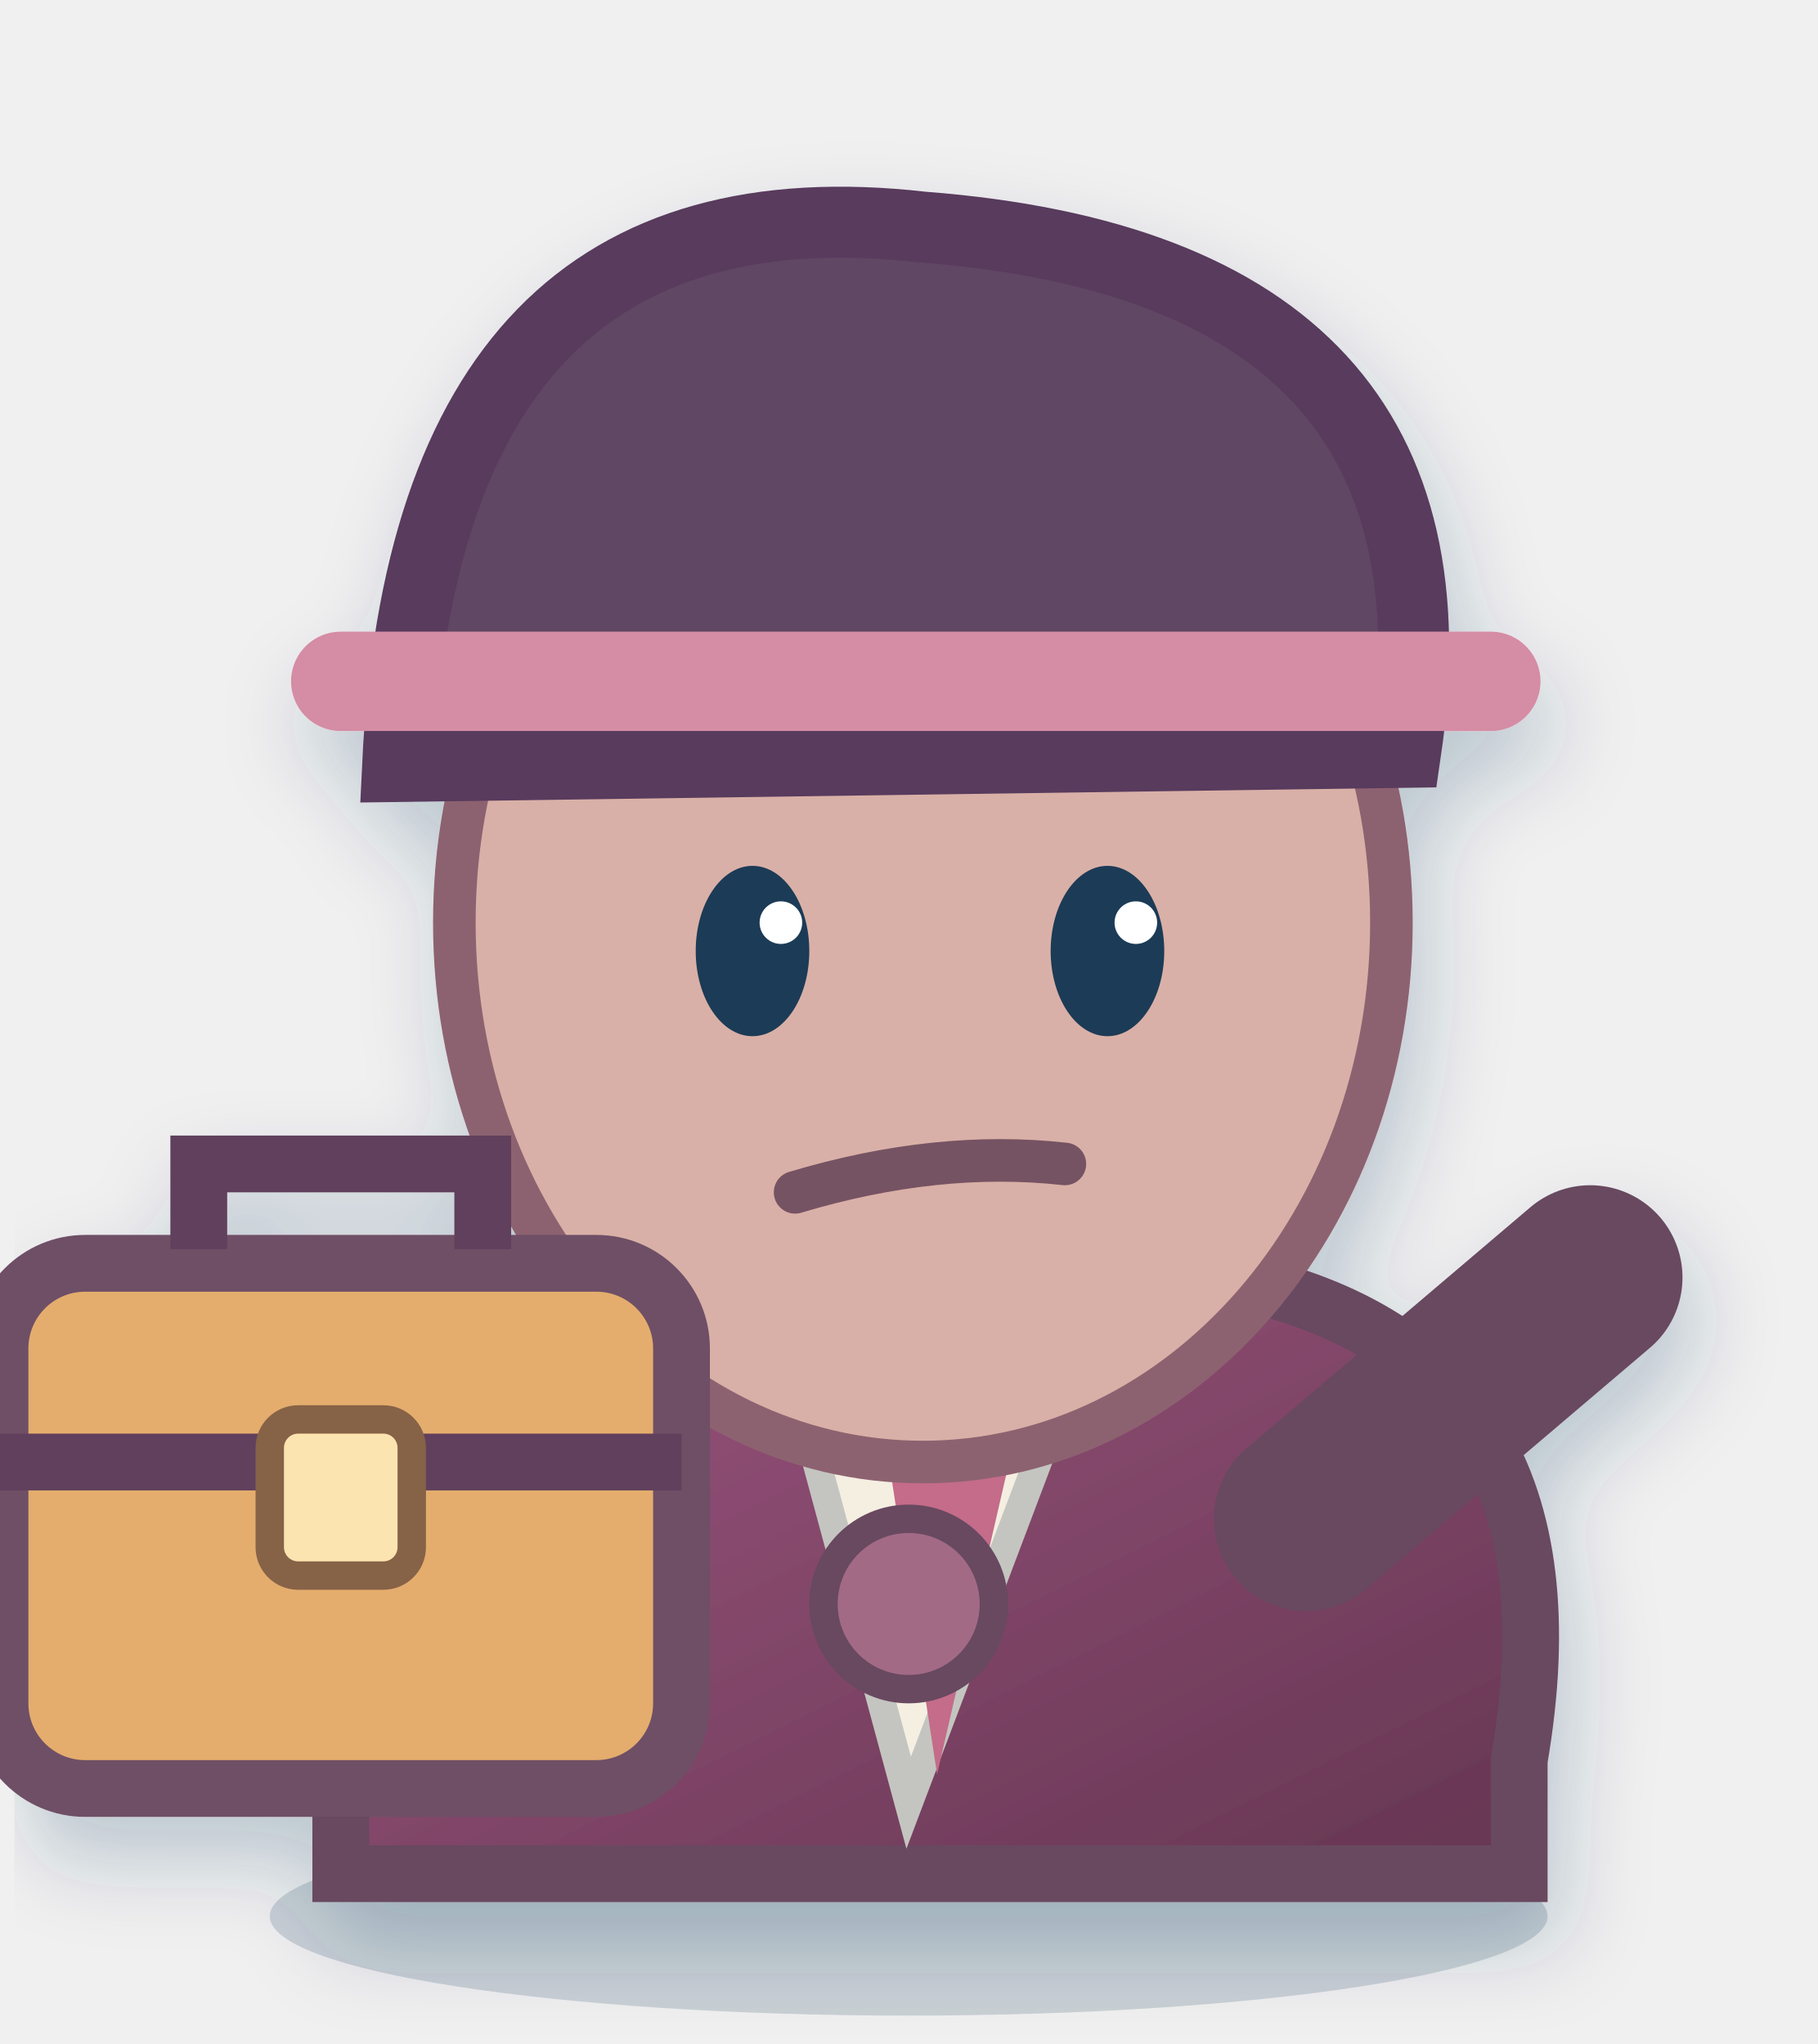
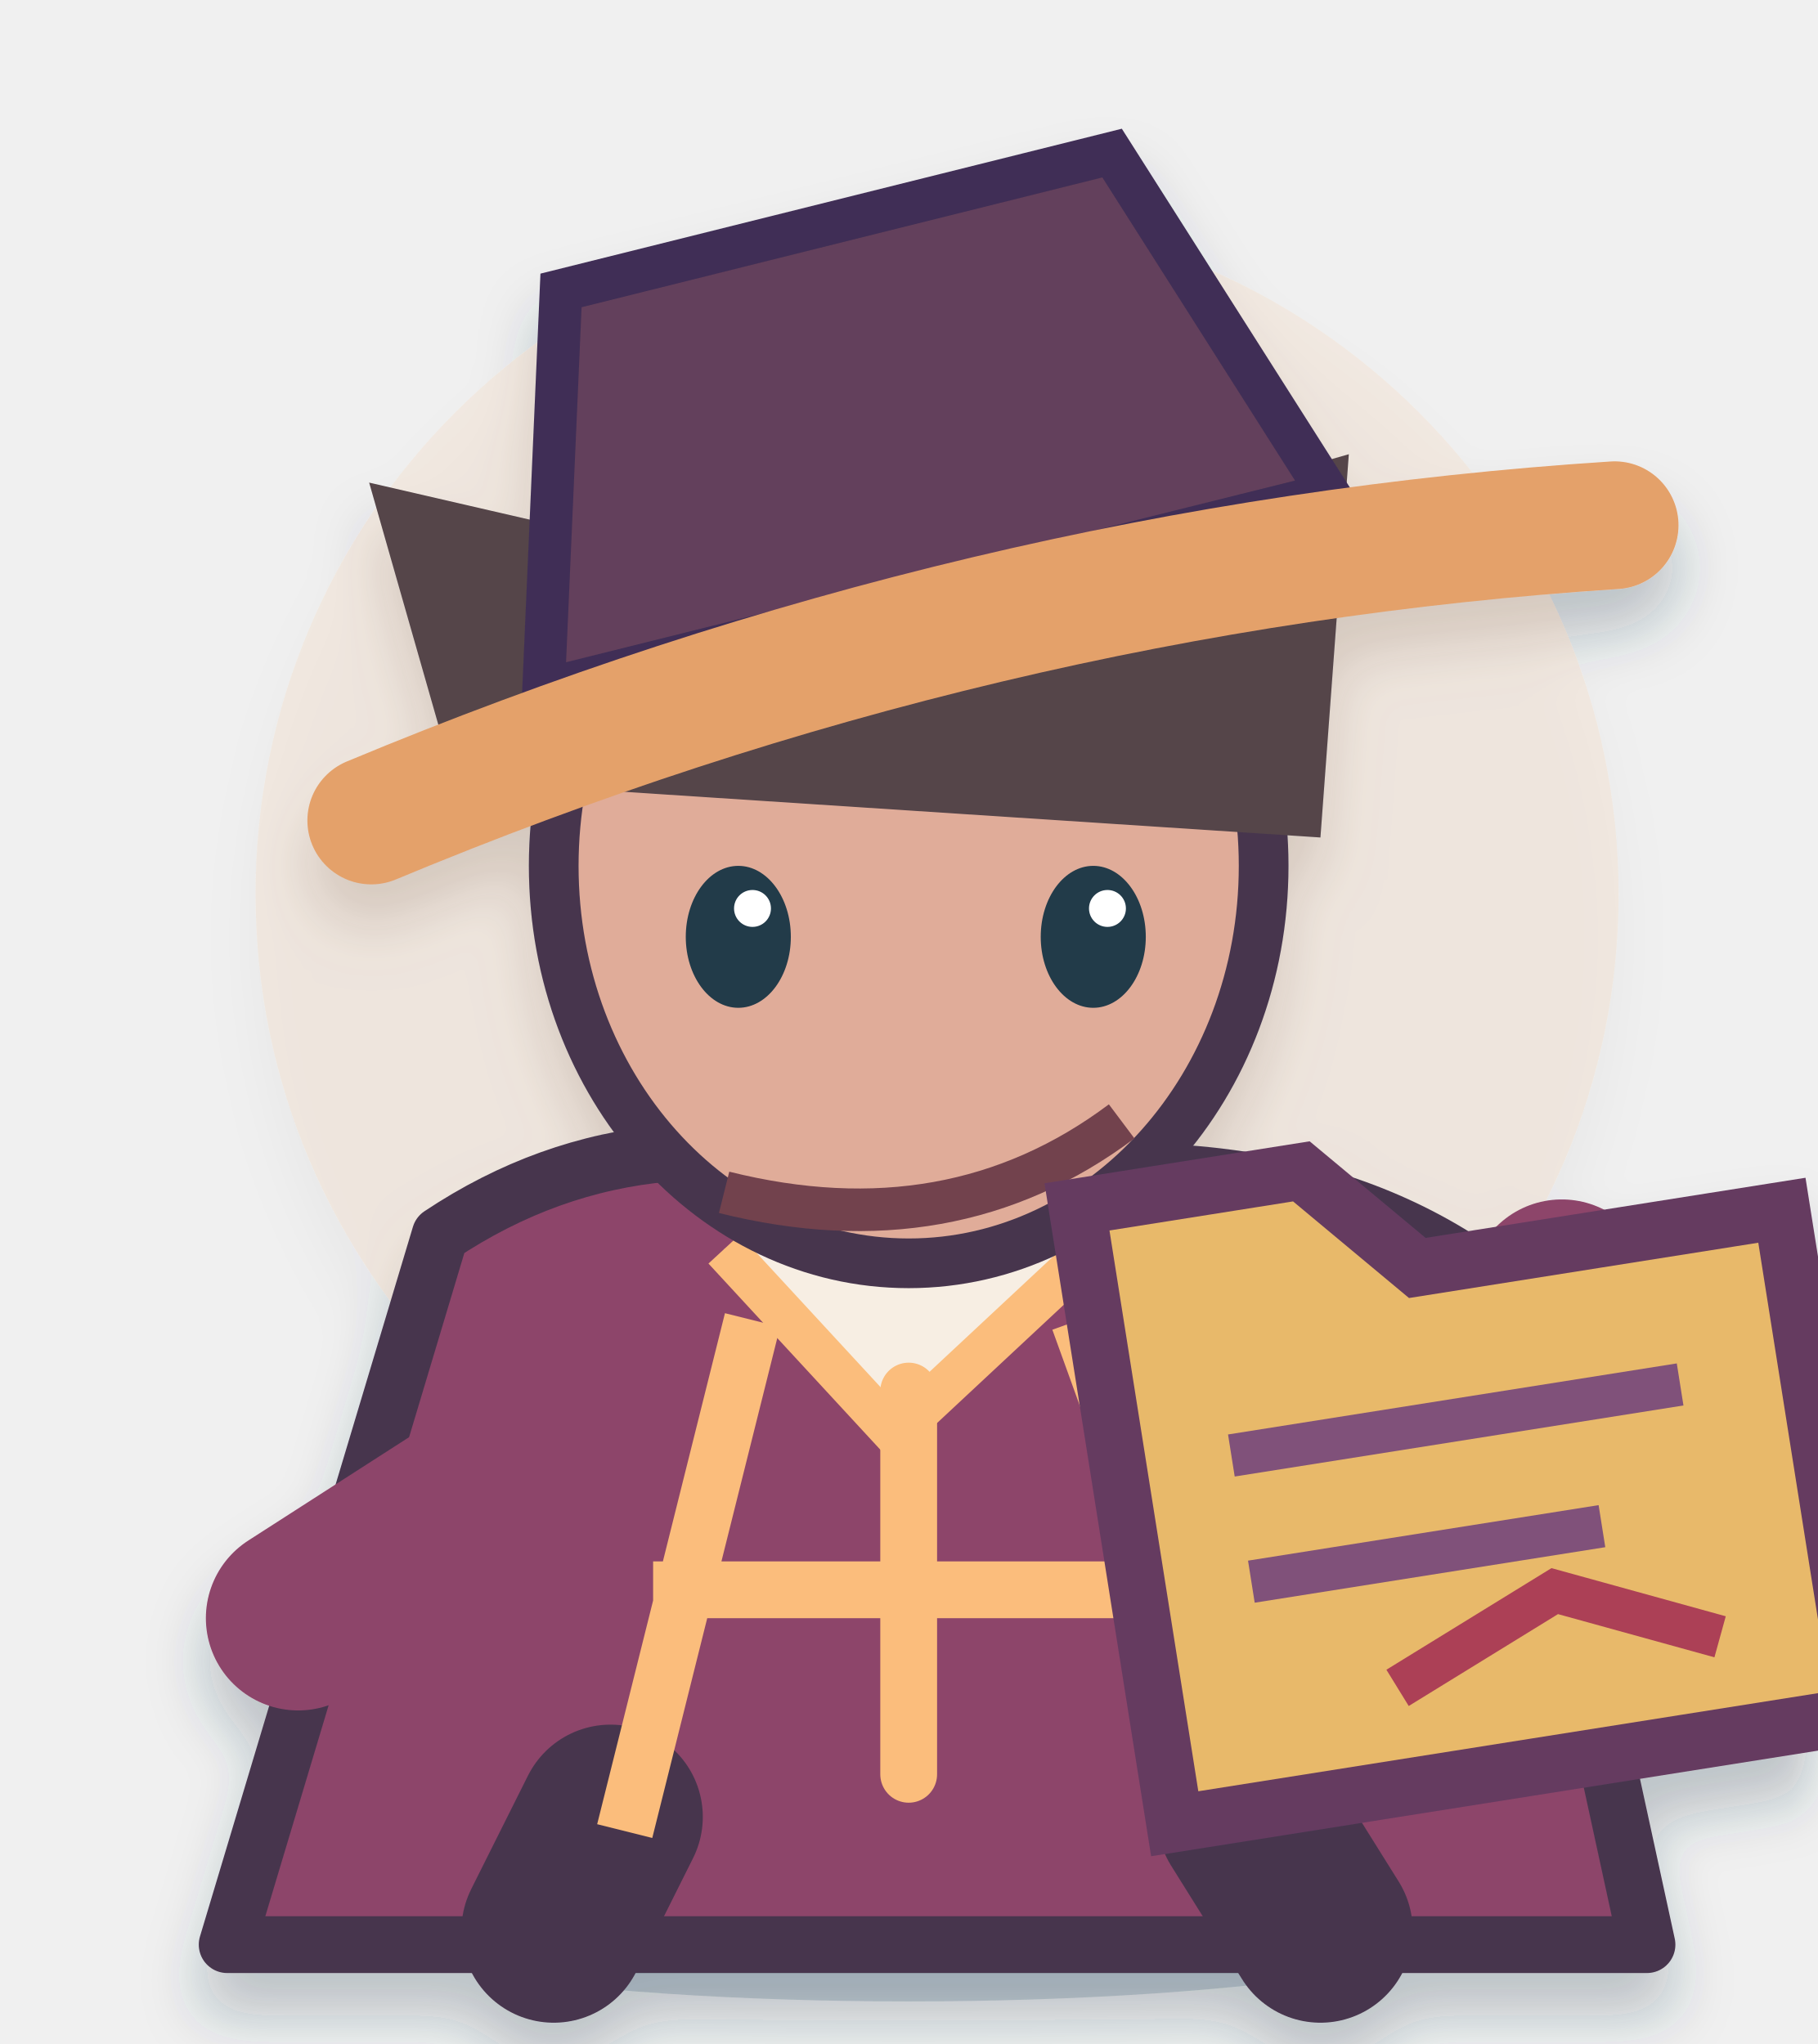
- <svg xmlns="http://www.w3.org/2000/svg" viewBox="0 0 128 144" role="img" aria-label="Оригінальний мультяшний персонаж">
+ <svg xmlns="http://www.w3.org/2000/svg" viewBox="0 0 128 144" role="img" aria-labelledby="title-schemer">
  <defs>
-     <linearGradient id="coat" x1="0" x2="1" y1="0" y2="1">
-       <stop stop-color="#9d557f" />
-       <stop offset="1" stop-color="#653652" />
-     </linearGradient>
-     <linearGradient id="paper" x1="0" x2="1" y1="0" y2="1">
-       <stop stop-color="#fff9eb" />
-       <stop offset="1" stop-color="#eadac0" />
-     </linearGradient>
-     <filter id="ds" x="-35%" width="170%" y="-35%" height="170%">
-       <feDropShadow dx="1" dy="3" stdDeviation="3" flood-color="#133e5d" flood-opacity=".22" />
+     <filter id="shadow" x="-25%" y="-25%" width="150%" height="150%">
+       <feDropShadow dx="0" dy="3" stdDeviation="2" flood-color="#163950" flood-opacity=".25" />
    </filter>
  </defs>
-   <ellipse cx="64" cy="135" rx="45" ry="7" fill="#173f5a" opacity=".18" />
-   <g filter="url(#ds)">
-     <path d="M24 124Q20 97 42 91L86 90Q112 95 107 124V132H24Z" fill="url(#coat)" stroke="#674861" stroke-width="4" />
-     <path d="M54 90L64 127 78 90" fill="#f5efe2" stroke="#c4c5c0" stroke-width="2" />
-     <path d="M62 99L66 125 72 99" fill="#c46c89" />
-     <path d="M36 108 21 94" stroke="#674861" stroke-width="13" stroke-linecap="round" />
-     <path d="M92 107 112 90" stroke="#674861" stroke-width="13" stroke-linecap="round" />
-     <circle cx="64" cy="113" r="6" fill="#a36b85" stroke="#674861" stroke-width="2" />
-     <ellipse cx="65" cy="65" rx="33" ry="38" fill="#d9b0a7" stroke="#8d6270" stroke-width="3" />
-     <path d="M28 54Q30 12 65 16 104 19 99 53Z" fill="#604763" stroke="#593b5d" stroke-width="5" />
-     <path d="M24 48H105" stroke="#d58ca5" stroke-width="7" stroke-linecap="round" />
-     <ellipse cx="53" cy="67" rx="4" ry="6" fill="#1a3a56" />
-     <ellipse cx="78" cy="67" rx="4" ry="6" fill="#1a3a56" />
-     <circle cx="55" cy="65" r="1.5" fill="#fff" />
-     <circle cx="80" cy="65" r="1.5" fill="#fff" />
-     <path d="M56 84Q66 81 75 82" fill="none" stroke="#765263" stroke-width="3" stroke-linecap="round" />
-     <g transform="translate(24 103)">
-       <rect x="-24" y="-14" width="48" height="37" rx="6" fill="#e4ad6d" stroke="#6e4f66" stroke-width="4" />
-       <path d="M-10-15V-21H10V-15 M-24 0H24" stroke="#60405c" stroke-width="4" fill="none" />
-       <rect x="-5" y="-3" width="10" height="11" rx="2" fill="#fbe4af" stroke="#866247" stroke-width="2" />
+   <g filter="url(#shadow)">
+     <ellipse cx="64" cy="134" rx="44" ry="7" fill="#0d3e58" opacity=".18" />
+     <circle cx="66" cy="63" r="48" fill="#fbbd7b" opacity=".13" />
+     <path d="M16 137L31 87Q46 77 65 84Q91 79 106 91L116 137Z" fill="#8d456a" stroke="#47364e" stroke-width="4" stroke-linejoin="round" />
+     <path d="M35 105L21 114M96 104L110 91" stroke="#8d456a" stroke-width="13" stroke-linecap="round" />
+     <path d="M43 128L39 136M88 128L93 136" stroke="#47364e" stroke-width="13" stroke-linecap="round" />
+     <path d="M51 88L63 101 78 87" fill="#f7eee3" stroke="#fbbd7b" stroke-width="3" />
+     <path d="M64 98V125" stroke="#fbbd7b" stroke-width="4" stroke-linecap="round" />
+     <ellipse cx="64" cy="61" rx="25" ry="28" fill="#e0ac99" stroke="#47364e" stroke-width="3.5" />
+     <path d="M32 55L26 34 39 37 47 22 58 32 71 21 81 36 95 32 93 59Z" fill="#54444a" />
+     <ellipse cx="52" cy="66" rx="3.7" ry="5" fill="#223a4a" />
+     <ellipse cx="77" cy="66" rx="3.7" ry="5" fill="#223a4a" />
+     <circle cx="53" cy="64" r="1.3" fill="#fff" />
+     <circle cx="78" cy="64" r="1.3" fill="#fff" />
+     <path d="M51 84Q67 88 79 79" fill="none" stroke="#72424e" stroke-width="3" />
+     <path d="M53 93L44 129M76 93L89 129M46 112H90" stroke="#fbbd7b" stroke-width="4" fill="none" />
+     <g transform="rotate(-14 64 36)">
+       <path d="M36 42L44 15H84L93 42Z" fill="#64405b" stroke="#402f56" stroke-width="3" />
+       <path d="M22 48Q68 41 112 49" stroke="#e4a16b" stroke-width="9" stroke-linecap="round" />
+     </g>
+     <g transform="translate(103 103) rotate(-9)">
+       <path d="M-24-22H-8L-1-14H25V22H-24Z" fill="#e8b96a" stroke="#653b61" stroke-width="4" />
+       <path d="M-16-3H16M-16 6H9" stroke="#80517a" stroke-width="3" />
+       <path d="M-7 15L5 10 16 15" stroke="#ac4056" stroke-width="3" fill="none" />
    </g>
  </g>
</svg>
